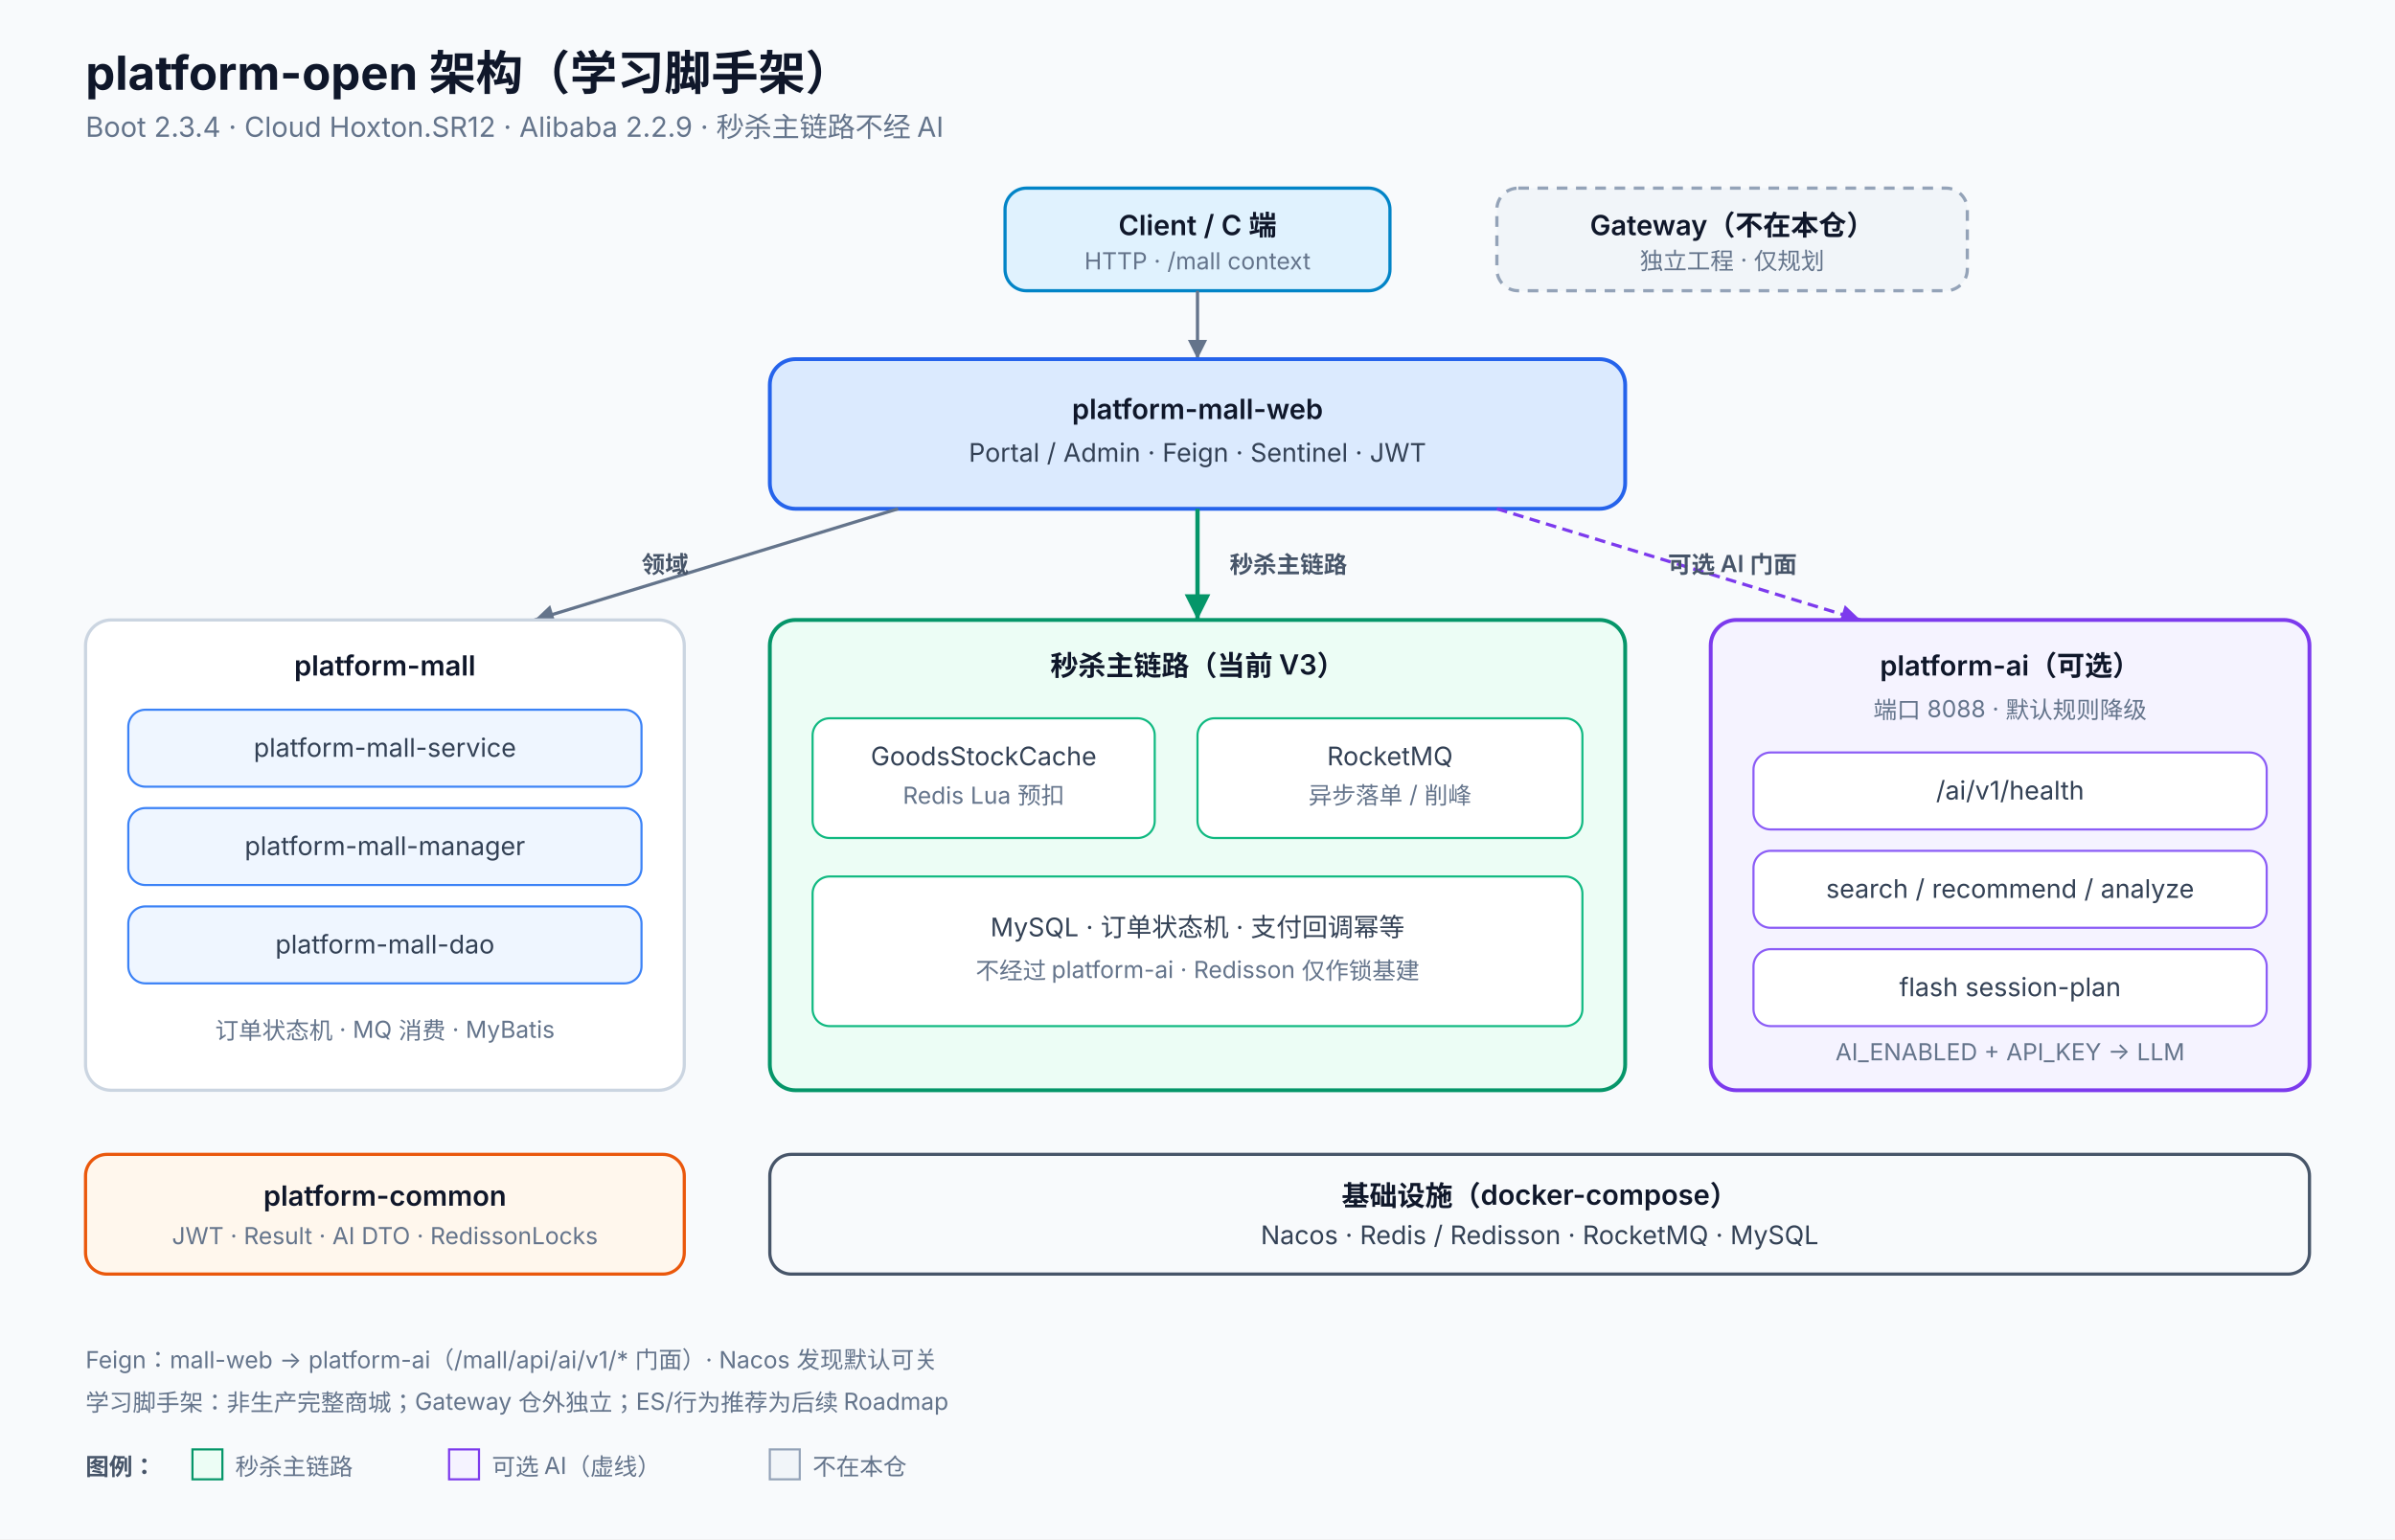
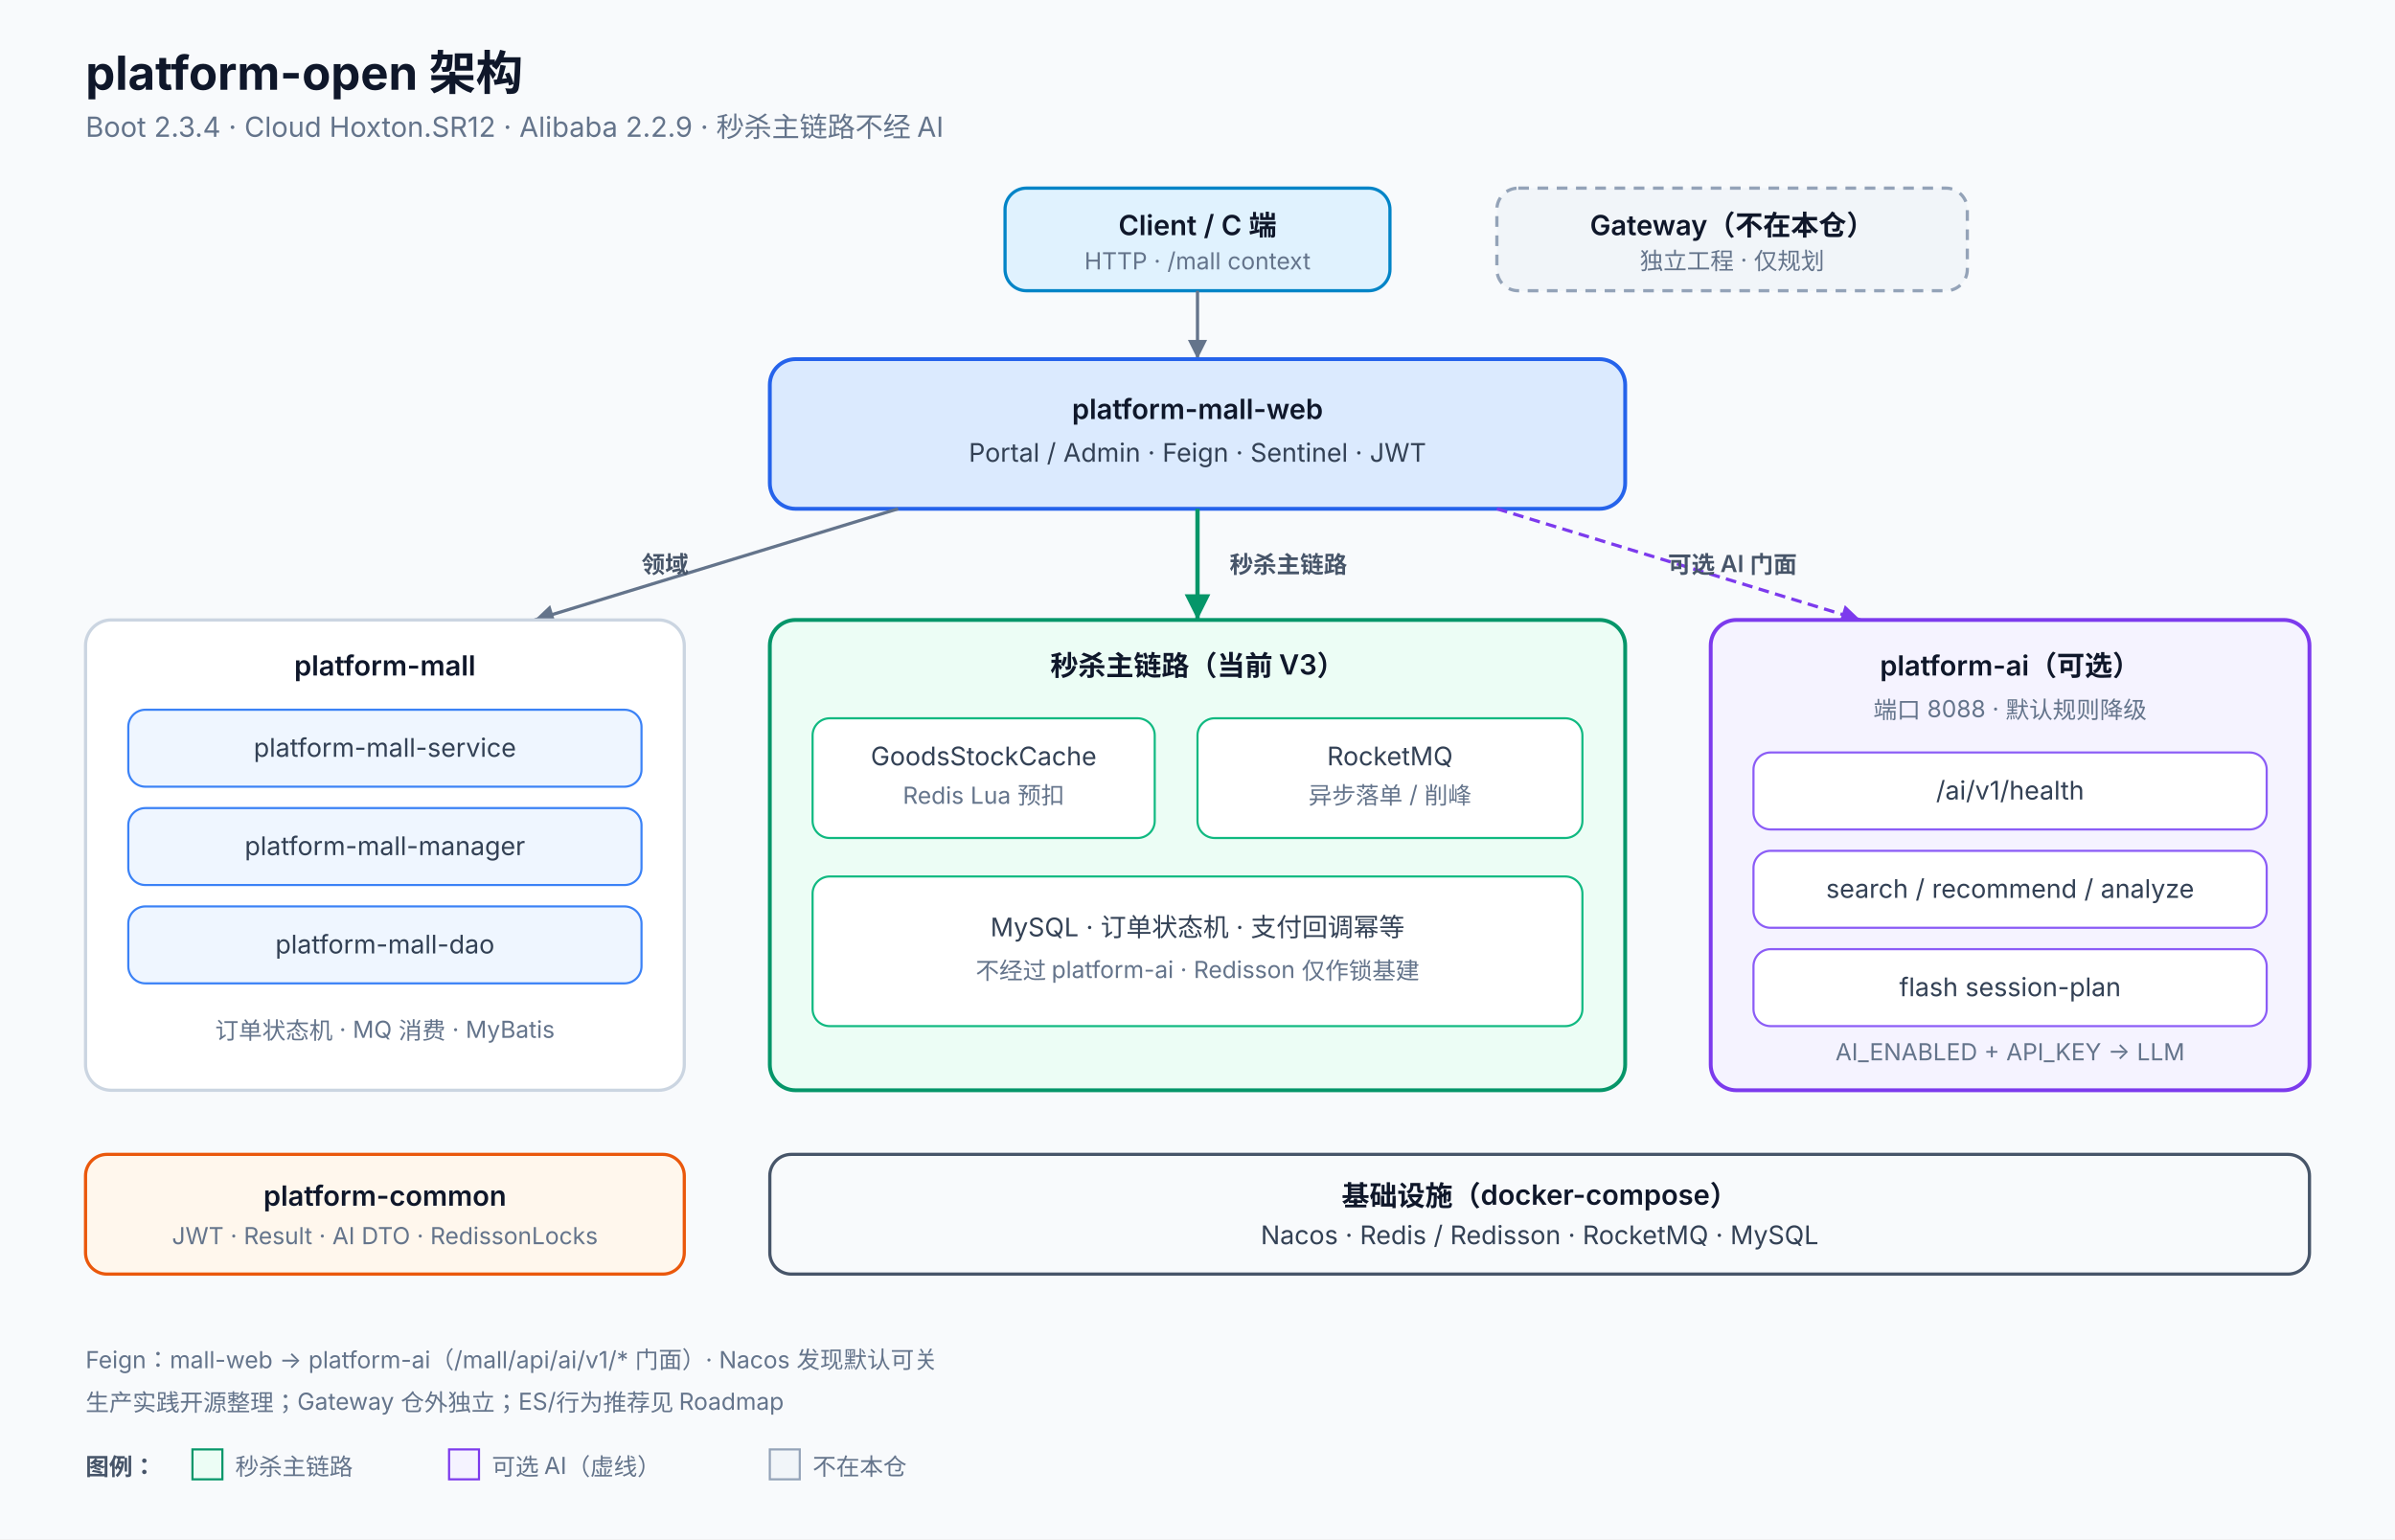
<svg xmlns="http://www.w3.org/2000/svg" width="1120" height="720" viewBox="0 0 1120 720">
  <defs>
    <style>
      .title { font: 700 22px -apple-system, BlinkMacSystemFont, 'Segoe UI', sans-serif; fill: #0f172a; }
      .sub { font: 400 13px -apple-system, BlinkMacSystemFont, 'Segoe UI', sans-serif; fill: #64748b; }
      .h { font: 600 13px -apple-system, BlinkMacSystemFont, 'Segoe UI', sans-serif; fill: #0f172a; }
      .t { font: 400 12px -apple-system, BlinkMacSystemFont, 'Segoe UI', sans-serif; fill: #334155; }
      .s { font: 400 11px -apple-system, BlinkMacSystemFont, 'Segoe UI', sans-serif; fill: #64748b; }
      .lab { font: 600 11px -apple-system, BlinkMacSystemFont, 'Segoe UI', sans-serif; fill: #475569; }
    </style>
    <marker id="arrow" markerWidth="8" markerHeight="8" refX="6" refY="3" orient="auto">
      <path d="M0,0 L6,3 L0,6 Z" fill="#64748b" />
    </marker>
    <marker id="arrowGreen" markerWidth="8" markerHeight="8" refX="6" refY="3" orient="auto">
      <path d="M0,0 L6,3 L0,6 Z" fill="#059669" />
    </marker>
    <marker id="arrowDash" markerWidth="8" markerHeight="8" refX="6" refY="3" orient="auto">
      <path d="M0,0 L6,3 L0,6 Z" fill="#7c3aed" />
    </marker>
  </defs>
  <rect width="1120" height="720" fill="#f8fafc" />
-   <text x="40" y="42" class="title">platform-open 架构（学习脚手架）</text>
+   <text x="40" y="42" class="title">platform-open 架构</text>
  <text x="40" y="64" class="sub">Boot 2.3.4 · Cloud Hoxton.SR12 · Alibaba 2.2.9 · 秒杀主链路不经 AI</text>
  <rect x="470" y="88" width="180" height="48" rx="10" fill="#e0f2fe" stroke="#0284c7" stroke-width="1.5" />
  <text x="560" y="110" text-anchor="middle" class="h">Client / C 端</text>
  <text x="560" y="126" text-anchor="middle" class="s">HTTP · /mall context</text>
  <line x1="560" y1="136" x2="560" y2="168" stroke="#64748b" stroke-width="1.5" marker-end="url(#arrow)" />
  <rect x="700" y="88" width="220" height="48" rx="10" fill="#f1f5f9" stroke="#94a3b8" stroke-width="1.5" stroke-dasharray="5 4" />
  <text x="810" y="110" text-anchor="middle" class="h">Gateway（不在本仓）</text>
  <text x="810" y="126" text-anchor="middle" class="s">独立工程 · 仅规划</text>
  <rect x="360" y="168" width="400" height="70" rx="12" fill="#dbeafe" stroke="#2563eb" stroke-width="1.8" />
  <text x="560" y="196" text-anchor="middle" class="h">platform-mall-web</text>
  <text x="560" y="216" text-anchor="middle" class="t">Portal / Admin · Feign · Sentinel · JWT</text>
  <line x1="420" y1="238" x2="250" y2="290" stroke="#64748b" stroke-width="1.5" marker-end="url(#arrow)" />
  <line x1="560" y1="238" x2="560" y2="290" stroke="#059669" stroke-width="2" marker-end="url(#arrowGreen)" />
  <line x1="700" y1="238" x2="870" y2="290" stroke="#7c3aed" stroke-width="1.5" stroke-dasharray="5 3" marker-end="url(#arrowDash)" />
  <text x="300" y="268" class="lab">领域</text>
  <text x="575" y="268" class="lab" fill="#059669">秒杀主链路</text>
  <text x="780" y="268" class="lab" fill="#7c3aed">可选 AI 门面</text>
  <rect x="40" y="290" width="280" height="220" rx="12" fill="#ffffff" stroke="#cbd5e1" stroke-width="1.5" />
  <text x="180" y="316" text-anchor="middle" class="h">platform-mall</text>
  <rect x="60" y="332" width="240" height="36" rx="8" fill="#eff6ff" stroke="#3b82f6" />
  <text x="180" y="354" text-anchor="middle" class="t">platform-mall-service</text>
  <rect x="60" y="378" width="240" height="36" rx="8" fill="#eff6ff" stroke="#3b82f6" />
  <text x="180" y="400" text-anchor="middle" class="t">platform-mall-manager</text>
  <rect x="60" y="424" width="240" height="36" rx="8" fill="#eff6ff" stroke="#3b82f6" />
  <text x="180" y="446" text-anchor="middle" class="t">platform-mall-dao</text>
  <text x="180" y="486" text-anchor="middle" class="s">订单状态机 · MQ 消费 · MyBatis</text>
  <rect x="360" y="290" width="400" height="220" rx="12" fill="#ecfdf5" stroke="#059669" stroke-width="1.8" />
  <text x="560" y="316" text-anchor="middle" class="h">秒杀主链路（当前 V3）</text>
  <rect x="380" y="336" width="160" height="56" rx="8" fill="#ffffff" stroke="#10b981" />
  <text x="460" y="358" text-anchor="middle" class="t">GoodsStockCache</text>
  <text x="460" y="376" text-anchor="middle" class="s">Redis Lua 预扣</text>
  <rect x="560" y="336" width="180" height="56" rx="8" fill="#ffffff" stroke="#10b981" />
  <text x="650" y="358" text-anchor="middle" class="t">RocketMQ</text>
  <text x="650" y="376" text-anchor="middle" class="s">异步落单 / 削峰</text>
  <rect x="380" y="410" width="360" height="70" rx="8" fill="#ffffff" stroke="#10b981" />
  <text x="560" y="438" text-anchor="middle" class="t">MySQL · 订单状态机 · 支付回调幂等</text>
  <text x="560" y="458" text-anchor="middle" class="s">不经过 platform-ai · Redisson 仅作锁基建</text>
  <rect x="800" y="290" width="280" height="220" rx="12" fill="#f5f3ff" stroke="#7c3aed" stroke-width="1.8" />
  <text x="940" y="316" text-anchor="middle" class="h">platform-ai（可选）</text>
  <text x="940" y="336" text-anchor="middle" class="s">端口 8088 · 默认规则降级</text>
  <rect x="820" y="352" width="240" height="36" rx="8" fill="#ffffff" stroke="#8b5cf6" />
  <text x="940" y="374" text-anchor="middle" class="t">/ai/v1/health</text>
  <rect x="820" y="398" width="240" height="36" rx="8" fill="#ffffff" stroke="#8b5cf6" />
  <text x="940" y="420" text-anchor="middle" class="t">search / recommend / analyze</text>
  <rect x="820" y="444" width="240" height="36" rx="8" fill="#ffffff" stroke="#8b5cf6" />
  <text x="940" y="466" text-anchor="middle" class="t">flash session-plan</text>
  <text x="940" y="496" text-anchor="middle" class="s">AI_ENABLED + API_KEY → LLM</text>
  <rect x="40" y="540" width="280" height="56" rx="10" fill="#fff7ed" stroke="#ea580c" stroke-width="1.5" />
  <text x="180" y="564" text-anchor="middle" class="h">platform-common</text>
  <text x="180" y="582" text-anchor="middle" class="s">JWT · Result · AI DTO · RedissonLocks</text>
  <rect x="360" y="540" width="720" height="56" rx="10" fill="#f8fafc" stroke="#475569" stroke-width="1.5" />
  <text x="720" y="564" text-anchor="middle" class="h">基础设施（docker-compose）</text>
  <text x="720" y="582" text-anchor="middle" class="t">Nacos · Redis / Redisson · RocketMQ · MySQL</text>
  <text x="40" y="640" class="s">Feign：mall-web → platform-ai（/mall/api/ai/v1/* 门面）· Nacos 发现默认可关</text>
-   <text x="40" y="660" class="s">学习脚手架：非生产完整商城；Gateway 仓外独立；ES/行为推荐为后续 Roadmap</text>
+   <text x="40" y="660" class="s">生产实践开源整理；Gateway 仓外独立；ES/行为推荐见 Roadmap</text>
  <text x="40" y="690" class="lab">图例：</text>
  <rect x="90" y="678" width="14" height="14" fill="#ecfdf5" stroke="#059669" />
  <text x="110" y="690" class="s">秒杀主链路</text>
  <rect x="210" y="678" width="14" height="14" fill="#f5f3ff" stroke="#7c3aed" />
  <text x="230" y="690" class="s">可选 AI（虚线）</text>
  <rect x="360" y="678" width="14" height="14" fill="#f1f5f9" stroke="#94a3b8" />
  <text x="380" y="690" class="s">不在本仓</text>
</svg>
